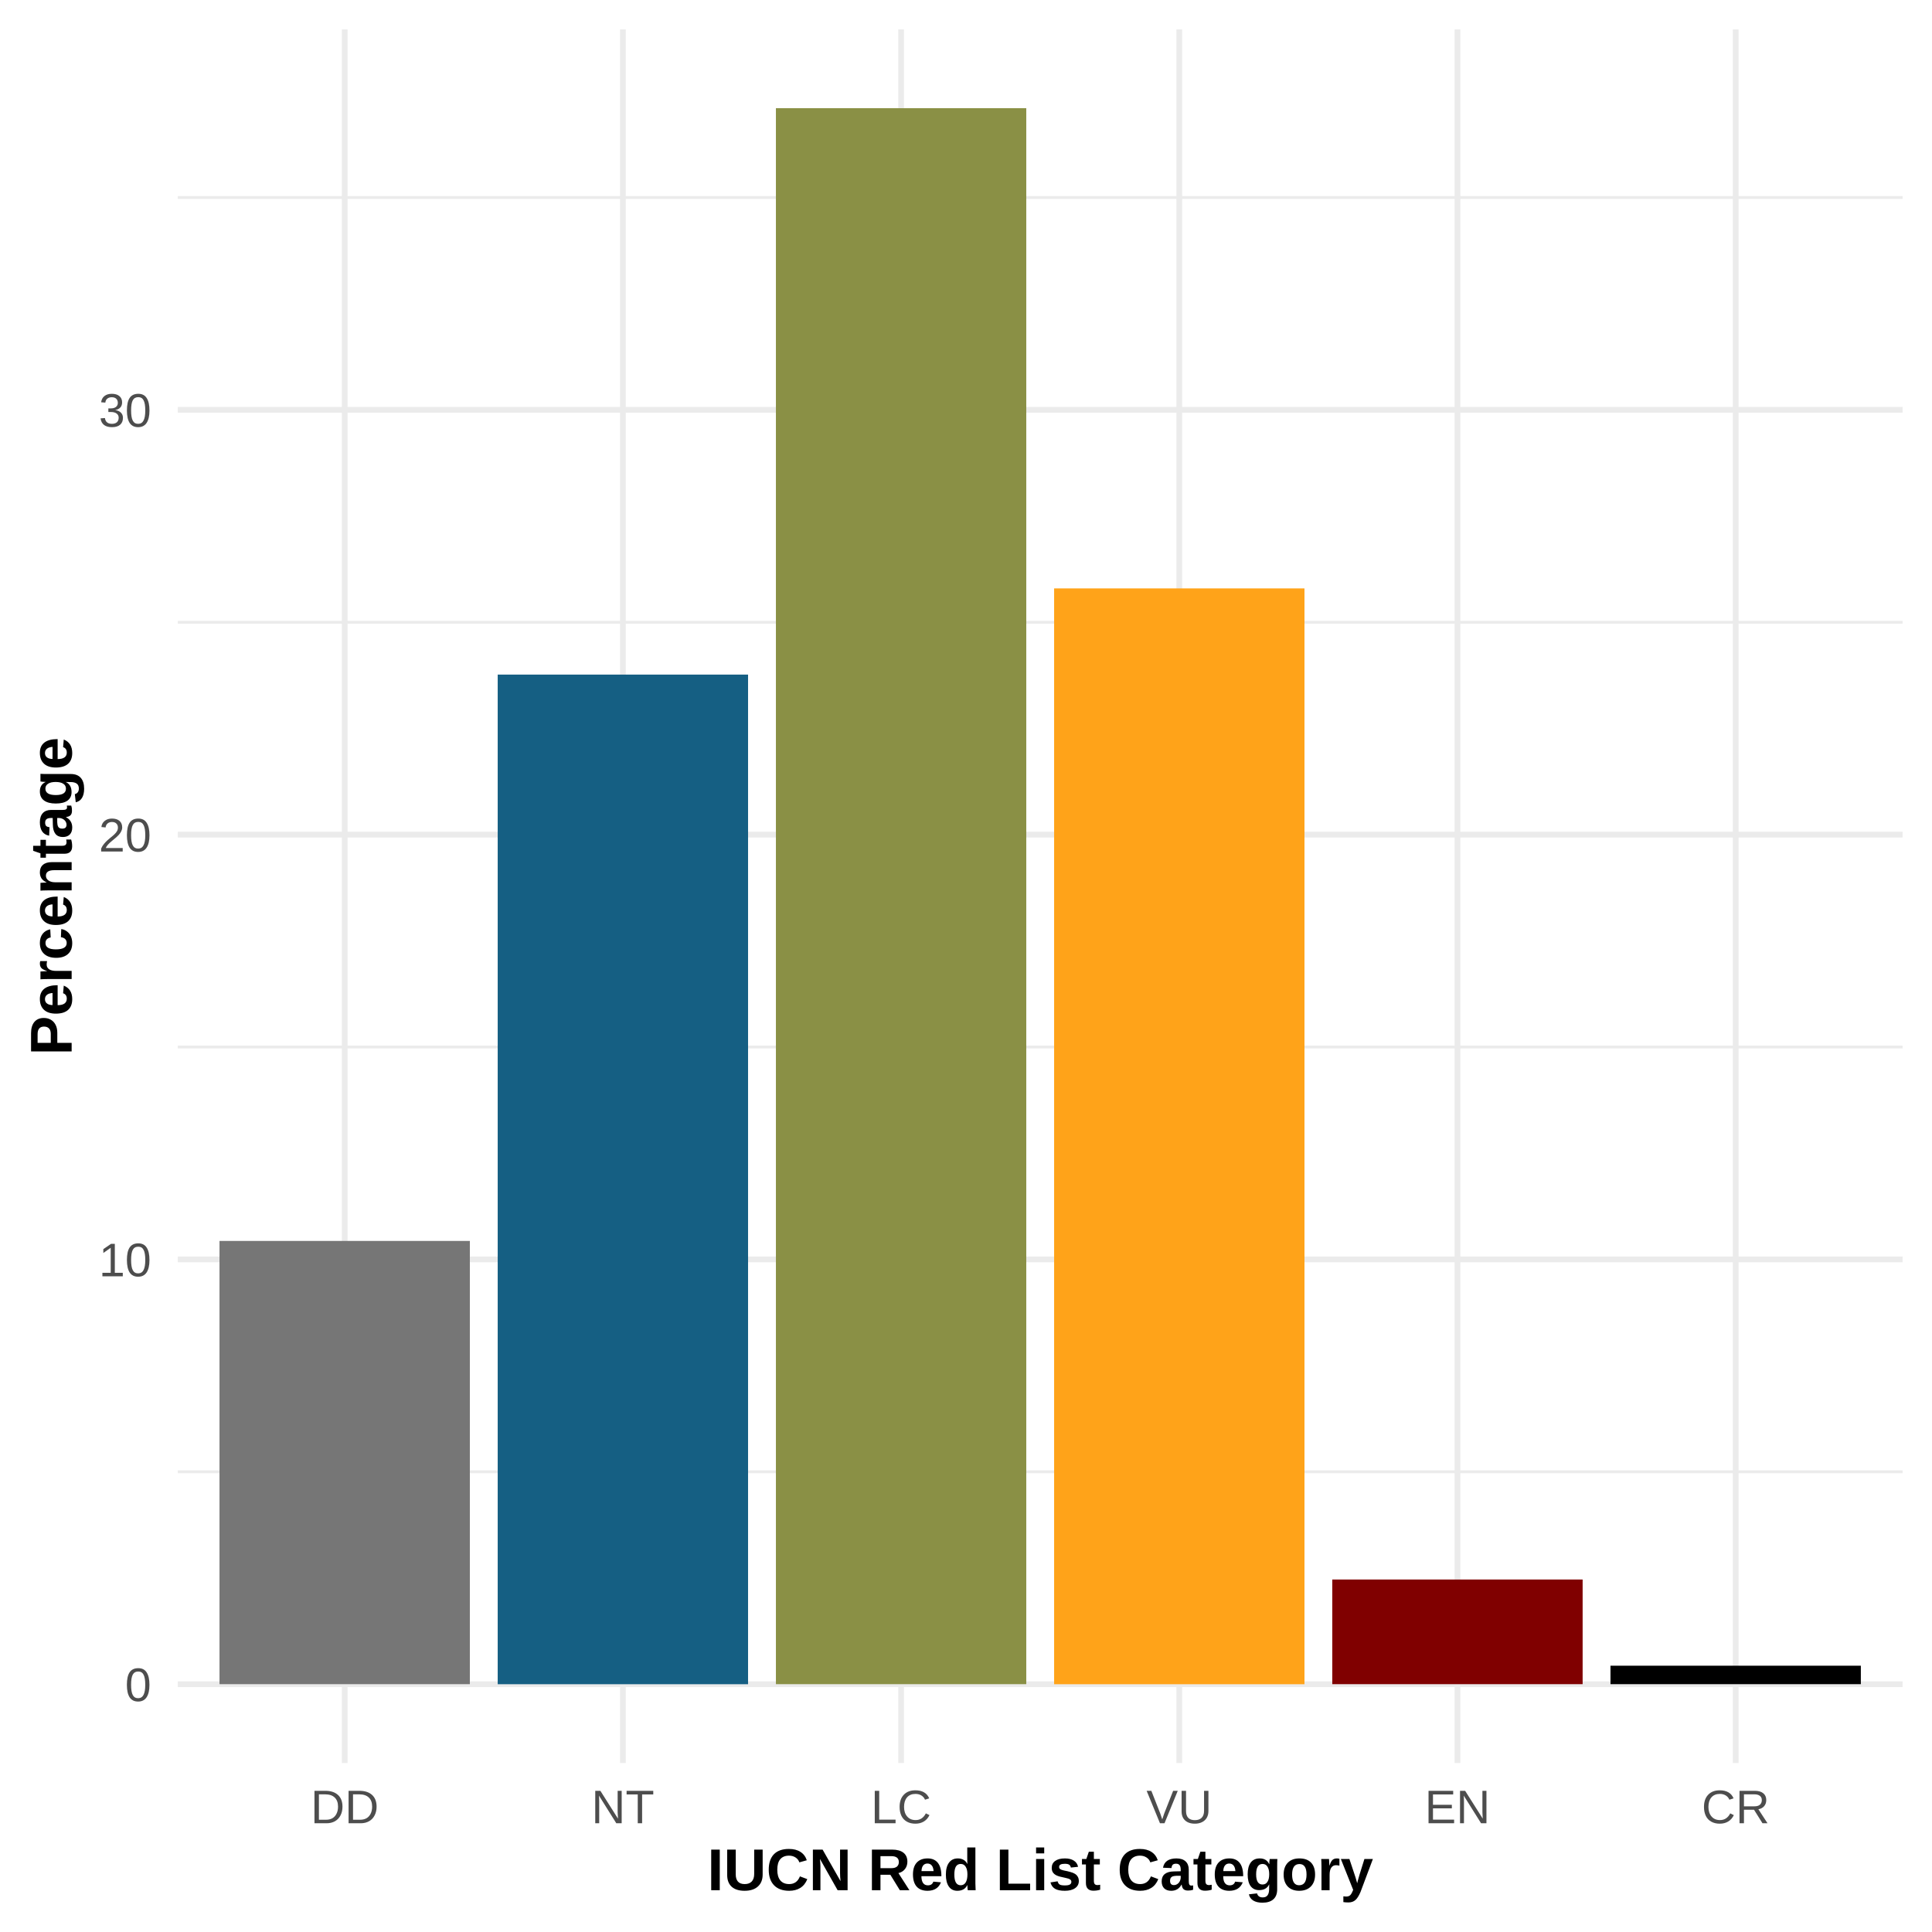
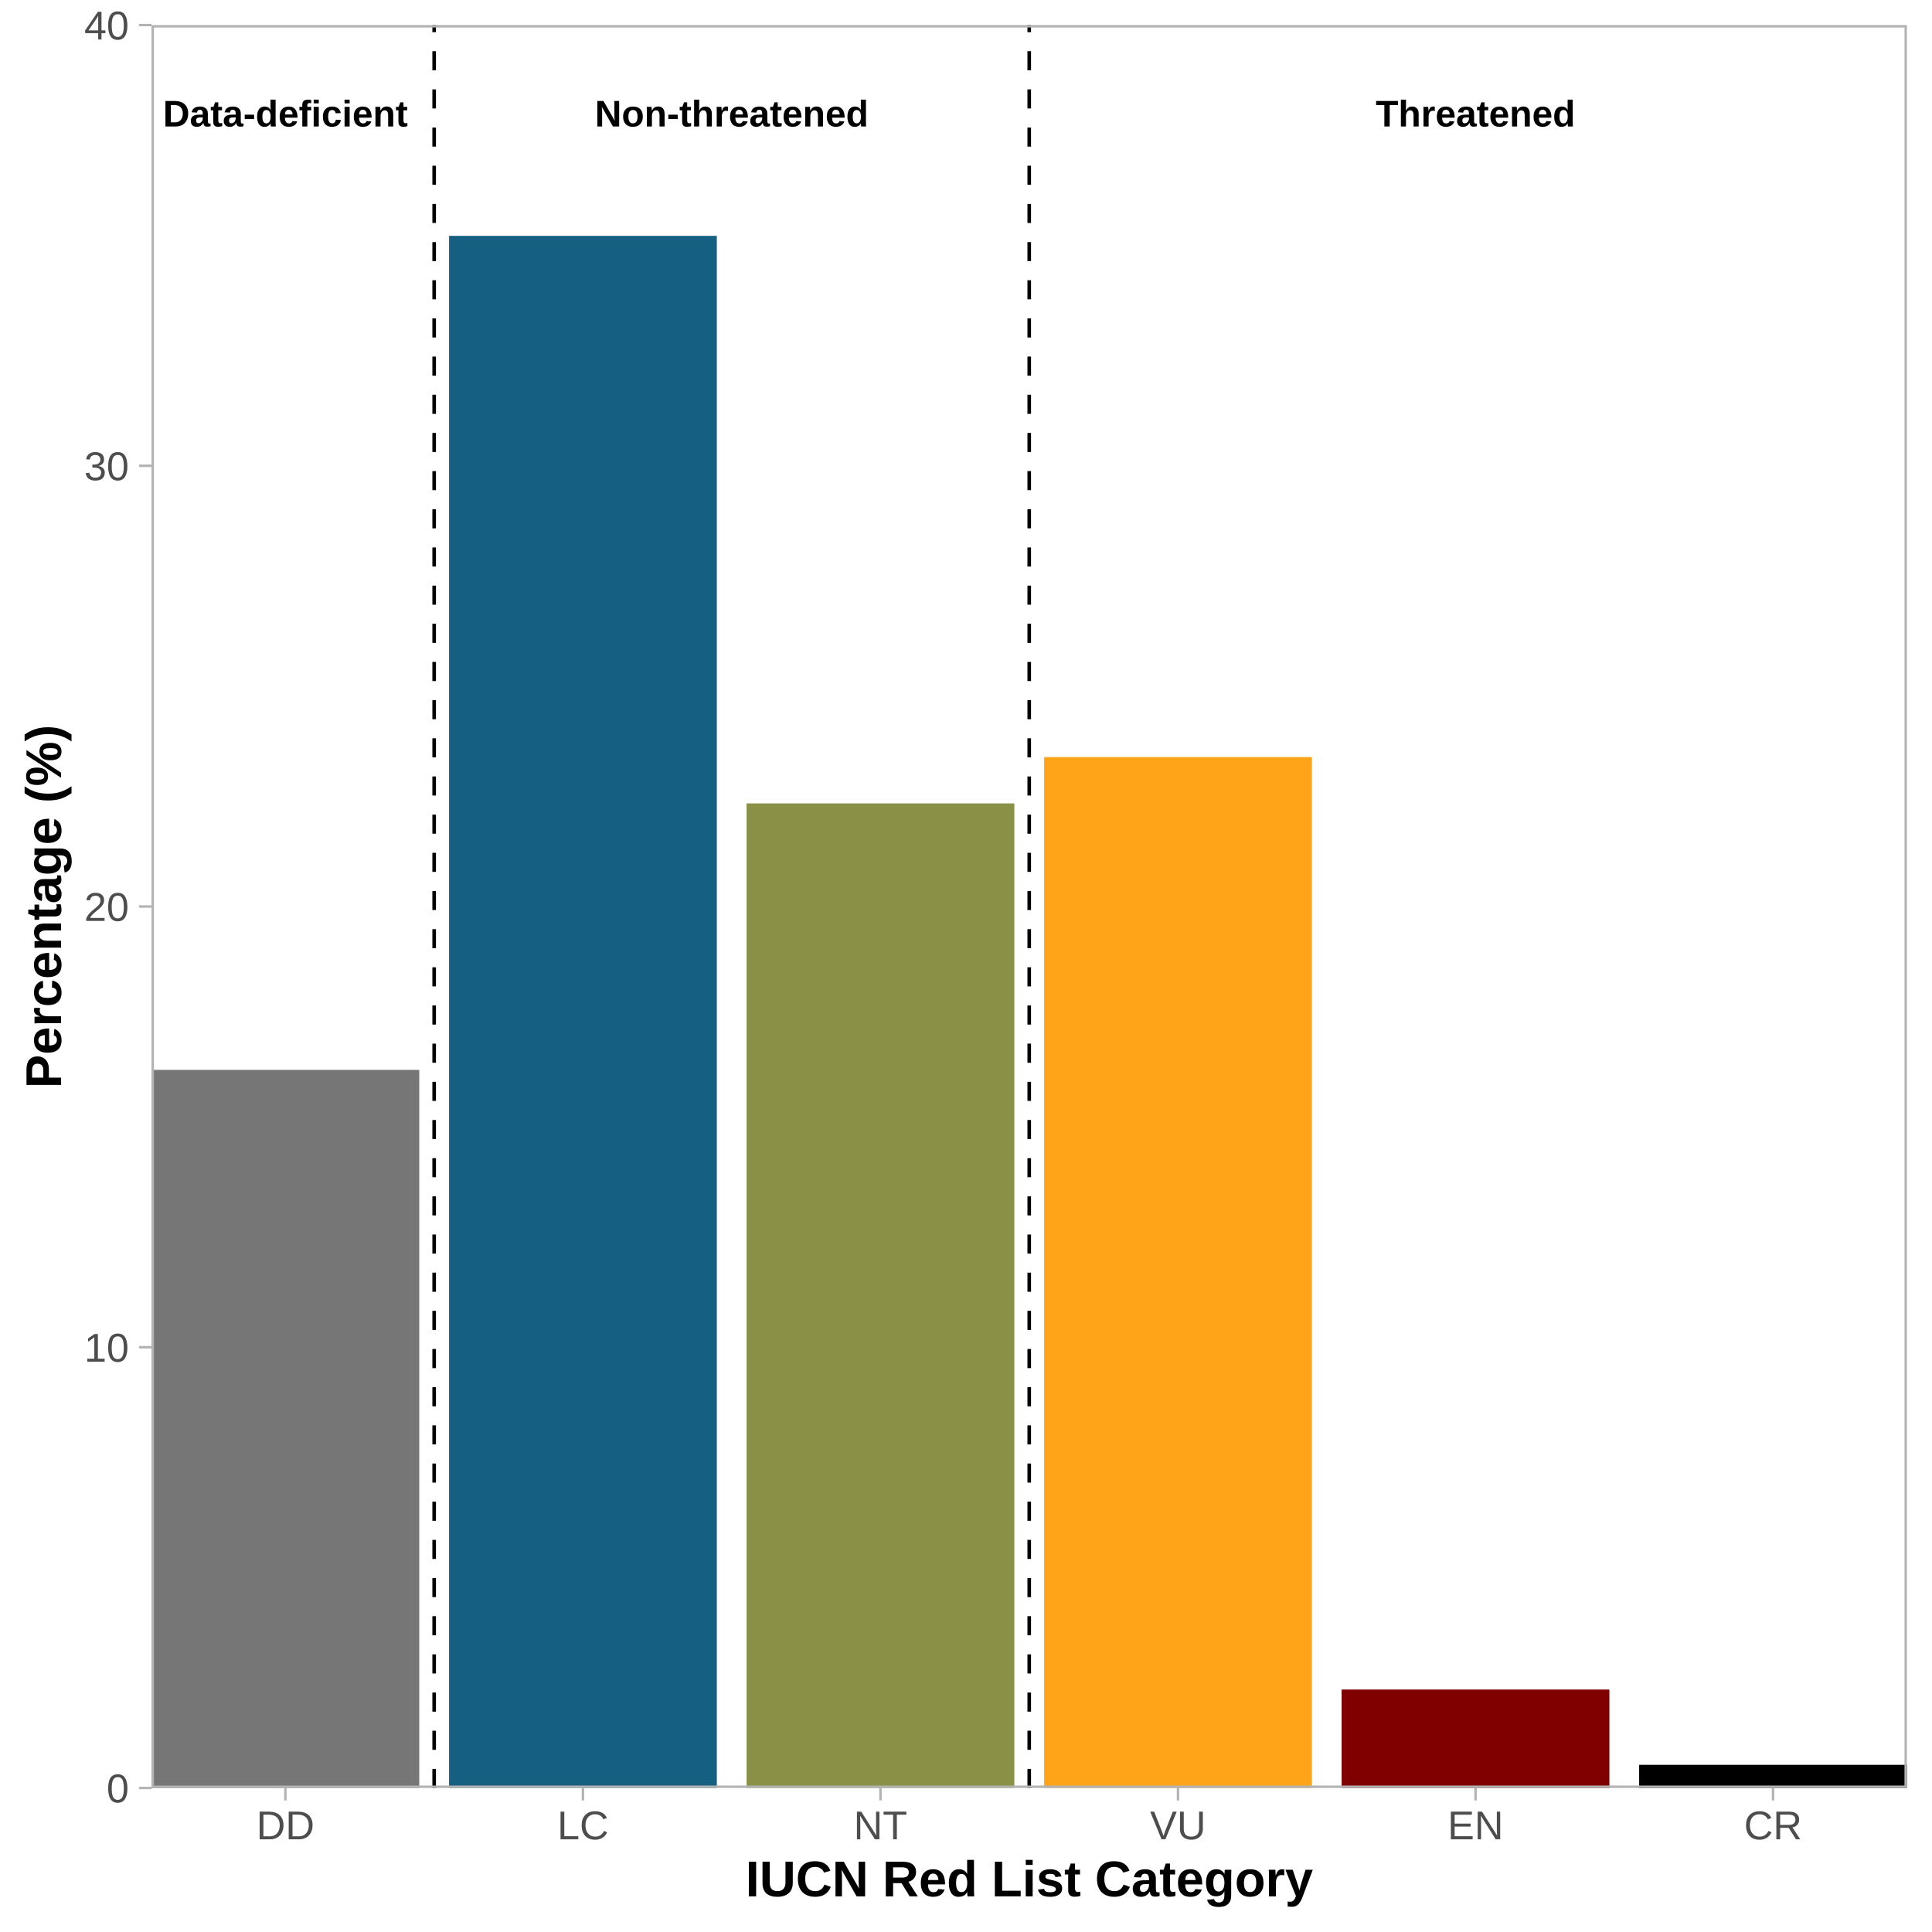
- <svg xmlns="http://www.w3.org/2000/svg" viewBox="0 0 360.00 360.00">
-   <defs>
-     <style type="text/css">
+ <svg xmlns="http://www.w3.org/2000/svg" viewBox="0 0 576.00 576.00" version="1.1" id="svg126">
+   <defs id="defs4">
+     <style type="text/css" id="style2">
    line, polyline, polygon, path, rect, circle {
      fill: none;
      stroke: #000000;
      stroke-linecap: round;
      stroke-linejoin: round;
      stroke-miterlimit: 10.00;
    }
  </style>
  </defs>
-   <rect width="100%" height="100%" style="stroke: none; fill: #FFFFFF;" />
-   <defs>
-     <clipPath id="cpMzMuMTN8MzU0LjUyfDMyOC41MXw1LjQ4">
-       <rect x="33.13" y="5.48" width="321.39" height="323.03" />
+   <rect width="100%" height="100%" style="stroke: none; fill: #FFFFFF;" id="rect6" />
+   <rect x="0.00" y="0.00" width="576.00" height="576.00" style="stroke-width: 1.45; stroke: #FFFFFF; fill: #FFFFFF;" id="rect8" />
+   <defs id="defs13">
+     <clipPath id="cpNDUuMTd8NTY4LjUzfDUzMy4wNnw3LjQ3">
+       <rect x="45.17" y="7.47" width="523.35" height="525.59" id="rect10" />
    </clipPath>
  </defs>
-   <polyline points="33.13,274.25 354.52,274.25 " style="stroke-width: 0.53; stroke: #EBEBEB; stroke-linecap: butt;" clip-path="url(#cpMzMuMTN8MzU0LjUyfDMyOC41MXw1LjQ4)" />
-   <polyline points="33.13,195.10 354.52,195.10 " style="stroke-width: 0.53; stroke: #EBEBEB; stroke-linecap: butt;" clip-path="url(#cpMzMuMTN8MzU0LjUyfDMyOC41MXw1LjQ4)" />
-   <polyline points="33.13,115.95 354.52,115.95 " style="stroke-width: 0.53; stroke: #EBEBEB; stroke-linecap: butt;" clip-path="url(#cpMzMuMTN8MzU0LjUyfDMyOC41MXw1LjQ4)" />
-   <polyline points="33.13,36.80 354.52,36.80 " style="stroke-width: 0.53; stroke: #EBEBEB; stroke-linecap: butt;" clip-path="url(#cpMzMuMTN8MzU0LjUyfDMyOC41MXw1LjQ4)" />
-   <polyline points="33.13,313.83 354.52,313.83 " style="stroke-width: 1.07; stroke: #EBEBEB; stroke-linecap: butt;" clip-path="url(#cpMzMuMTN8MzU0LjUyfDMyOC41MXw1LjQ4)" />
-   <polyline points="33.13,234.67 354.52,234.67 " style="stroke-width: 1.07; stroke: #EBEBEB; stroke-linecap: butt;" clip-path="url(#cpMzMuMTN8MzU0LjUyfDMyOC41MXw1LjQ4)" />
-   <polyline points="33.13,155.52 354.52,155.52 " style="stroke-width: 1.07; stroke: #EBEBEB; stroke-linecap: butt;" clip-path="url(#cpMzMuMTN8MzU0LjUyfDMyOC41MXw1LjQ4)" />
-   <polyline points="33.13,76.37 354.52,76.37 " style="stroke-width: 1.07; stroke: #EBEBEB; stroke-linecap: butt;" clip-path="url(#cpMzMuMTN8MzU0LjUyfDMyOC41MXw1LjQ4)" />
-   <polyline points="64.23,328.51 64.23,5.48 " style="stroke-width: 1.07; stroke: #EBEBEB; stroke-linecap: butt;" clip-path="url(#cpMzMuMTN8MzU0LjUyfDMyOC41MXw1LjQ4)" />
-   <polyline points="116.07,328.51 116.07,5.48 " style="stroke-width: 1.07; stroke: #EBEBEB; stroke-linecap: butt;" clip-path="url(#cpMzMuMTN8MzU0LjUyfDMyOC41MXw1LjQ4)" />
-   <polyline points="167.91,328.51 167.91,5.48 " style="stroke-width: 1.07; stroke: #EBEBEB; stroke-linecap: butt;" clip-path="url(#cpMzMuMTN8MzU0LjUyfDMyOC41MXw1LjQ4)" />
-   <polyline points="219.74,328.51 219.74,5.48 " style="stroke-width: 1.07; stroke: #EBEBEB; stroke-linecap: butt;" clip-path="url(#cpMzMuMTN8MzU0LjUyfDMyOC41MXw1LjQ4)" />
-   <polyline points="271.58,328.51 271.58,5.48 " style="stroke-width: 1.07; stroke: #EBEBEB; stroke-linecap: butt;" clip-path="url(#cpMzMuMTN8MzU0LjUyfDMyOC41MXw1LjQ4)" />
-   <polyline points="323.42,328.51 323.42,5.48 " style="stroke-width: 1.07; stroke: #EBEBEB; stroke-linecap: butt;" clip-path="url(#cpMzMuMTN8MzU0LjUyfDMyOC41MXw1LjQ4)" />
-   <rect x="40.90" y="231.23" width="46.65" height="82.59" style="stroke-width: 1.07; stroke: none; stroke-linecap: square; stroke-linejoin: miter; fill: #767676;" clip-path="url(#cpMzMuMTN8MzU0LjUyfDMyOC41MXw1LjQ4)" />
-   <rect x="92.74" y="125.70" width="46.65" height="188.13" style="stroke-width: 1.07; stroke: none; stroke-linecap: square; stroke-linejoin: miter; fill: #155F83;" clip-path="url(#cpMzMuMTN8MzU0LjUyfDMyOC41MXw1LjQ4)" />
-   <rect x="144.58" y="20.16" width="46.65" height="293.66" style="stroke-width: 1.07; stroke: none; stroke-linecap: square; stroke-linejoin: miter; fill: #8A9045;" clip-path="url(#cpMzMuMTN8MzU0LjUyfDMyOC41MXw1LjQ4)" />
-   <rect x="196.42" y="109.64" width="46.65" height="204.19" style="stroke-width: 1.07; stroke: none; stroke-linecap: square; stroke-linejoin: miter; fill: #FFA319;" clip-path="url(#cpMzMuMTN8MzU0LjUyfDMyOC41MXw1LjQ4)" />
-   <rect x="248.25" y="294.32" width="46.65" height="19.50" style="stroke-width: 1.07; stroke: none; stroke-linecap: square; stroke-linejoin: miter; fill: #800000;" clip-path="url(#cpMzMuMTN8MzU0LjUyfDMyOC41MXw1LjQ4)" />
-   <rect x="300.09" y="310.38" width="46.65" height="3.44" style="stroke-width: 1.07; stroke: none; stroke-linecap: square; stroke-linejoin: miter; fill: #000000;" clip-path="url(#cpMzMuMTN8MzU0LjUyfDMyOC41MXw1LjQ4)" />
-   <defs>
-     <clipPath id="cpMC4wMHwzNjAuMDB8MzYwLjAwfDAuMDA=">
-       <rect x="0.00" y="0.00" width="360.00" height="360.00" />
+   <rect x="45.17" y="7.47" width="523.35" height="525.59" style="stroke-width: 1.45; stroke: none; fill: #FFFFFF;" clip-path="url(#cpNDUuMTd8NTY4LjUzfDUzMy4wNnw3LjQ3)" id="rect15" />
+   <rect x="45.17" y="318.96" width="79.83" height="214.10" style="stroke-width: 1.07; stroke: none; stroke-linecap: square; stroke-linejoin: miter; fill: #767676;" clip-path="url(#cpNDUuMTd8NTY4LjUzfDUzMy4wNnw3LjQ3)" id="rect17" />
+   <rect x="133.88" y="70.32" width="79.83" height="462.74" style="stroke-width: 1.07; stroke: none; stroke-linecap: square; stroke-linejoin: miter; fill: #155F83;" clip-path="url(#cpNDUuMTd8NTY4LjUzfDUzMy4wNnw3LjQ3)" id="rect19" />
+   <rect x="222.58" y="239.53" width="79.83" height="293.53" style="stroke-width: 1.07; stroke: none; stroke-linecap: square; stroke-linejoin: miter; fill: #8A9045;" clip-path="url(#cpNDUuMTd8NTY4LjUzfDUzMy4wNnw3LjQ3)" id="rect21" />
+   <rect x="311.29" y="225.72" width="79.83" height="307.34" style="stroke-width: 1.07; stroke: none; stroke-linecap: square; stroke-linejoin: miter; fill: #FFA319;" clip-path="url(#cpNDUuMTd8NTY4LjUzfDUzMy4wNnw3LjQ3)" id="rect23" />
+   <rect x="399.99" y="503.71" width="79.83" height="29.35" style="stroke-width: 1.07; stroke: none; stroke-linecap: square; stroke-linejoin: miter; fill: #800000;" clip-path="url(#cpNDUuMTd8NTY4LjUzfDUzMy4wNnw3LjQ3)" id="rect25" />
+   <rect x="488.69" y="526.15" width="79.83" height="6.91" style="stroke-width: 1.07; stroke: none; stroke-linecap: square; stroke-linejoin: miter; fill: #000000;" clip-path="url(#cpNDUuMTd8NTY4LjUzfDUzMy4wNnw3LjQ3)" id="rect27" />
+   <line x1="129.44" y1="533.06" x2="129.44" y2="7.47" style="stroke-width: 1.07; stroke-dasharray: 5.69,5.69; stroke-linecap: butt;" clip-path="url(#cpNDUuMTd8NTY4LjUzfDUzMy4wNnw3LjQ3)" id="line29" />
+   <line x1="306.85" y1="533.06" x2="306.85" y2="7.47" style="stroke-width: 1.07; stroke-dasharray: 5.69,5.69; stroke-linecap: butt;" clip-path="url(#cpNDUuMTd8NTY4LjUzfDUzMy4wNnw3LjQ3)" id="line31" />
+   <g clip-path="url(#cpNDUuMTd8NTY4LjUzfDUzMy4wNnw3LjQ3)" id="g35">
+     <text x="48.59" y="37.70" style="font-size: 11.04px; font-weight: bold; font-family: Arial;" textLength="73.00px" lengthAdjust="spacingAndGlyphs" id="text33">Data-deficient</text>
+   </g>
+   <g clip-path="url(#cpNDUuMTd8NTY4LjUzfDUzMy4wNnw3LjQ3)" id="g39">
+     <text x="177.36" y="37.70" style="font-size: 11.04px; font-weight: bold; font-family: Arial;" textLength="81.57px" lengthAdjust="spacingAndGlyphs" id="text37">Non-threatened</text>
+   </g>
+   <g clip-path="url(#cpNDUuMTd8NTY4LjUzfDUzMy4wNnw3LjQ3)" id="g43">
+     <text x="410.15" y="37.70" style="font-size: 11.04px; font-weight: bold; font-family: Arial;" textLength="59.51px" lengthAdjust="spacingAndGlyphs" id="text41">Threatened</text>
+   </g>
+   <rect x="45.17" y="7.47" width="523.35" height="525.59" style="stroke-width: 1.45; stroke: #B3B3B3;" clip-path="url(#cpNDUuMTd8NTY4LjUzfDUzMy4wNnw3LjQ3)" id="rect45" />
+   <defs id="defs50">
+     <clipPath id="cpMC4wMHw1NzYuMDB8NTc2LjAwfDAuMDA=">
+       <rect x="0.00" y="0.00" width="576.00" height="576.00" id="rect47" />
    </clipPath>
  </defs>
-   <g clip-path="url(#cpMC4wMHwzNjAuMDB8MzYwLjAwfDAuMDA=)">
-     <text x="23.30" y="316.98" style="font-size: 8.80px; fill: #4D4D4D; font-family: Arial;" textLength="4.89px" lengthAdjust="spacingAndGlyphs">0</text>
+   <g clip-path="url(#cpMC4wMHw1NzYuMDB8NTc2LjAwfDAuMDA=)" id="g54">
+     <text x="31.78" y="537.35" style="font-size: 12.00px; fill: #4D4D4D; font-family: Arial;" textLength="6.67px" lengthAdjust="spacingAndGlyphs" id="text52">0</text>
  </g>
-   <g clip-path="url(#cpMC4wMHwzNjAuMDB8MzYwLjAwfDAuMDA=)">
-     <text x="18.41" y="237.82" style="font-size: 8.80px; fill: #4D4D4D; font-family: Arial;" textLength="9.79px" lengthAdjust="spacingAndGlyphs">10</text>
+   <g clip-path="url(#cpMC4wMHw1NzYuMDB8NTc2LjAwfDAuMDA=)" id="g58">
+     <text x="25.10" y="405.96" style="font-size: 12.00px; fill: #4D4D4D; font-family: Arial;" textLength="13.35px" lengthAdjust="spacingAndGlyphs" id="text56">10</text>
  </g>
-   <g clip-path="url(#cpMC4wMHwzNjAuMDB8MzYwLjAwfDAuMDA=)">
-     <text x="18.41" y="158.67" style="font-size: 8.80px; fill: #4D4D4D; font-family: Arial;" textLength="9.79px" lengthAdjust="spacingAndGlyphs">20</text>
+   <g clip-path="url(#cpMC4wMHw1NzYuMDB8NTc2LjAwfDAuMDA=)" id="g62">
+     <text x="25.10" y="274.56" style="font-size: 12.00px; fill: #4D4D4D; font-family: Arial;" textLength="13.35px" lengthAdjust="spacingAndGlyphs" id="text60">20</text>
  </g>
-   <g clip-path="url(#cpMC4wMHwzNjAuMDB8MzYwLjAwfDAuMDA=)">
-     <text x="18.41" y="79.52" style="font-size: 8.80px; fill: #4D4D4D; font-family: Arial;" textLength="9.79px" lengthAdjust="spacingAndGlyphs">30</text>
+   <g clip-path="url(#cpMC4wMHw1NzYuMDB8NTc2LjAwfDAuMDA=)" id="g66">
+     <text x="25.10" y="143.16" style="font-size: 12.00px; fill: #4D4D4D; font-family: Arial;" textLength="13.35px" lengthAdjust="spacingAndGlyphs" id="text64">30</text>
  </g>
-   <g clip-path="url(#cpMC4wMHwzNjAuMDB8MzYwLjAwfDAuMDA=)">
-     <text x="57.88" y="339.74" style="font-size: 8.80px; fill: #4D4D4D; font-family: Arial;" textLength="12.71px" lengthAdjust="spacingAndGlyphs">DD</text>
+   <g clip-path="url(#cpMC4wMHw1NzYuMDB8NTc2LjAwfDAuMDA=)" id="g70">
+     <text x="25.10" y="11.77" style="font-size: 12.00px; fill: #4D4D4D; font-family: Arial;" textLength="13.35px" lengthAdjust="spacingAndGlyphs" id="text68">40</text>
  </g>
-   <g clip-path="url(#cpMC4wMHwzNjAuMDB8MzYwLjAwfDAuMDA=)">
-     <text x="110.20" y="339.74" style="font-size: 8.80px; fill: #4D4D4D; font-family: Arial;" textLength="11.73px" lengthAdjust="spacingAndGlyphs">NT</text>
+   <polyline points="41.44,533.06 45.17,533.06 " style="stroke-width: 0.73; stroke: #B3B3B3; stroke-linecap: butt;" clip-path="url(#cpMC4wMHw1NzYuMDB8NTc2LjAwfDAuMDA=)" id="polyline72" />
+   <polyline points="41.44,401.66 45.17,401.66 " style="stroke-width: 0.73; stroke: #B3B3B3; stroke-linecap: butt;" clip-path="url(#cpMC4wMHw1NzYuMDB8NTc2LjAwfDAuMDA=)" id="polyline74" />
+   <polyline points="41.44,270.26 45.17,270.26 " style="stroke-width: 0.73; stroke: #B3B3B3; stroke-linecap: butt;" clip-path="url(#cpMC4wMHw1NzYuMDB8NTc2LjAwfDAuMDA=)" id="polyline76" />
+   <polyline points="41.44,138.87 45.17,138.87 " style="stroke-width: 0.73; stroke: #B3B3B3; stroke-linecap: butt;" clip-path="url(#cpMC4wMHw1NzYuMDB8NTc2LjAwfDAuMDA=)" id="polyline78" />
+   <polyline points="41.44,7.47 45.17,7.47 " style="stroke-width: 0.73; stroke: #B3B3B3; stroke-linecap: butt;" clip-path="url(#cpMC4wMHw1NzYuMDB8NTc2LjAwfDAuMDA=)" id="polyline80" />
+   <polyline points="85.09,536.79 85.09,533.06 " style="stroke-width: 0.73; stroke: #B3B3B3; stroke-linecap: butt;" clip-path="url(#cpMC4wMHw1NzYuMDB8NTc2LjAwfDAuMDA=)" id="polyline82" />
+   <polyline points="173.80,536.79 173.80,533.06 " style="stroke-width: 0.73; stroke: #B3B3B3; stroke-linecap: butt;" clip-path="url(#cpMC4wMHw1NzYuMDB8NTc2LjAwfDAuMDA=)" id="polyline84" />
+   <polyline points="262.50,536.79 262.50,533.06 " style="stroke-width: 0.73; stroke: #B3B3B3; stroke-linecap: butt;" clip-path="url(#cpMC4wMHw1NzYuMDB8NTc2LjAwfDAuMDA=)" id="polyline86" />
+   <polyline points="351.20,536.79 351.20,533.06 " style="stroke-width: 0.73; stroke: #B3B3B3; stroke-linecap: butt;" clip-path="url(#cpMC4wMHw1NzYuMDB8NTc2LjAwfDAuMDA=)" id="polyline88" />
+   <polyline points="439.91,536.79 439.91,533.06 " style="stroke-width: 0.73; stroke: #B3B3B3; stroke-linecap: butt;" clip-path="url(#cpMC4wMHw1NzYuMDB8NTc2LjAwfDAuMDA=)" id="polyline90" />
+   <polyline points="528.61,536.79 528.61,533.06 " style="stroke-width: 0.73; stroke: #B3B3B3; stroke-linecap: butt;" clip-path="url(#cpMC4wMHw1NzYuMDB8NTc2LjAwfDAuMDA=)" id="polyline92" />
+   <g clip-path="url(#cpMC4wMHw1NzYuMDB8NTc2LjAwfDAuMDA=)" id="g96">
+     <text x="76.43" y="548.37" style="font-size: 12.00px; fill: #4D4D4D; font-family: Arial;" textLength="17.33px" lengthAdjust="spacingAndGlyphs" id="text94">DD</text>
  </g>
-   <g clip-path="url(#cpMC4wMHwzNjAuMDB8MzYwLjAwfDAuMDA=)">
-     <text x="162.28" y="339.74" style="font-size: 8.80px; fill: #4D4D4D; font-family: Arial;" textLength="11.25px" lengthAdjust="spacingAndGlyphs">LC</text>
+   <g clip-path="url(#cpMC4wMHw1NzYuMDB8NTc2LjAwfDAuMDA=)" id="g100">
+     <text x="166.13" y="548.37" style="font-size: 12.00px; fill: #4D4D4D; font-family: Arial;" textLength="15.34px" lengthAdjust="spacingAndGlyphs" id="text98">LC</text>
  </g>
-   <g clip-path="url(#cpMC4wMHwzNjAuMDB8MzYwLjAwfDAuMDA=)">
-     <text x="213.63" y="339.74" style="font-size: 8.80px; fill: #4D4D4D; font-family: Arial;" textLength="12.22px" lengthAdjust="spacingAndGlyphs">VU</text>
+   <g clip-path="url(#cpMC4wMHw1NzYuMDB8NTc2LjAwfDAuMDA=)" id="g104">
+     <text x="254.50" y="548.37" style="font-size: 12.00px; fill: #4D4D4D; font-family: Arial;" textLength="16.00px" lengthAdjust="spacingAndGlyphs" id="text102">NT</text>
  </g>
-   <g clip-path="url(#cpMC4wMHwzNjAuMDB8MzYwLjAwfDAuMDA=)">
-     <text x="265.47" y="339.74" style="font-size: 8.80px; fill: #4D4D4D; font-family: Arial;" textLength="12.22px" lengthAdjust="spacingAndGlyphs">EN</text>
+   <g clip-path="url(#cpMC4wMHw1NzYuMDB8NTc2LjAwfDAuMDA=)" id="g108">
+     <text x="342.87" y="548.37" style="font-size: 12.00px; fill: #4D4D4D; font-family: Arial;" textLength="16.67px" lengthAdjust="spacingAndGlyphs" id="text106">VU</text>
  </g>
-   <g clip-path="url(#cpMC4wMHwzNjAuMDB8MzYwLjAwfDAuMDA=)">
-     <text x="317.06" y="339.74" style="font-size: 8.80px; fill: #4D4D4D; font-family: Arial;" textLength="12.71px" lengthAdjust="spacingAndGlyphs">CR</text>
+   <g clip-path="url(#cpMC4wMHw1NzYuMDB8NTc2LjAwfDAuMDA=)" id="g112">
+     <text x="431.57" y="548.37" style="font-size: 12.00px; fill: #4D4D4D; font-family: Arial;" textLength="16.67px" lengthAdjust="spacingAndGlyphs" id="text110">EN</text>
  </g>
-   <g clip-path="url(#cpMC4wMHwzNjAuMDB8MzYwLjAwfDAuMDA=)">
-     <text x="131.79" y="352.21" style="font-size: 11.00px; font-weight: bold; font-family: Arial;" textLength="124.07px" lengthAdjust="spacingAndGlyphs">IUCN Red List Category</text>
+   <g clip-path="url(#cpMC4wMHw1NzYuMDB8NTc2LjAwfDAuMDA=)" id="g116">
+     <text x="519.95" y="548.37" style="font-size: 12.00px; fill: #4D4D4D; font-family: Arial;" textLength="17.33px" lengthAdjust="spacingAndGlyphs" id="text114">CR</text>
  </g>
-   <g clip-path="url(#cpMC4wMHwzNjAuMDB8MzYwLjAwfDAuMDA=)">
-     <text transform="translate(13.35,196.65) rotate(-90)" style="font-size: 11.00px; font-weight: bold; font-family: Arial;" textLength="59.31px" lengthAdjust="spacingAndGlyphs">Percentage</text>
+   <g clip-path="url(#cpMC4wMHw1NzYuMDB8NTc2LjAwfDAuMDA=)" id="g120">
+     <text x="222.26" y="565.37" style="font-size: 15.00px; font-weight: bold; font-family: Arial;" textLength="169.19px" lengthAdjust="spacingAndGlyphs" id="text118">IUCN Red List Category</text>
+   </g>
+   <g clip-path="url(#cpMC4wMHw1NzYuMDB8NTc2LjAwfDAuMDA=)" id="g124">
+     <text transform="translate(18.21,324.45) rotate(-90)" style="font-size: 15.00px; font-weight: bold; font-family: Arial;" textLength="108.37px" lengthAdjust="spacingAndGlyphs" id="text122">Percentage (%)</text>
  </g>
</svg>
